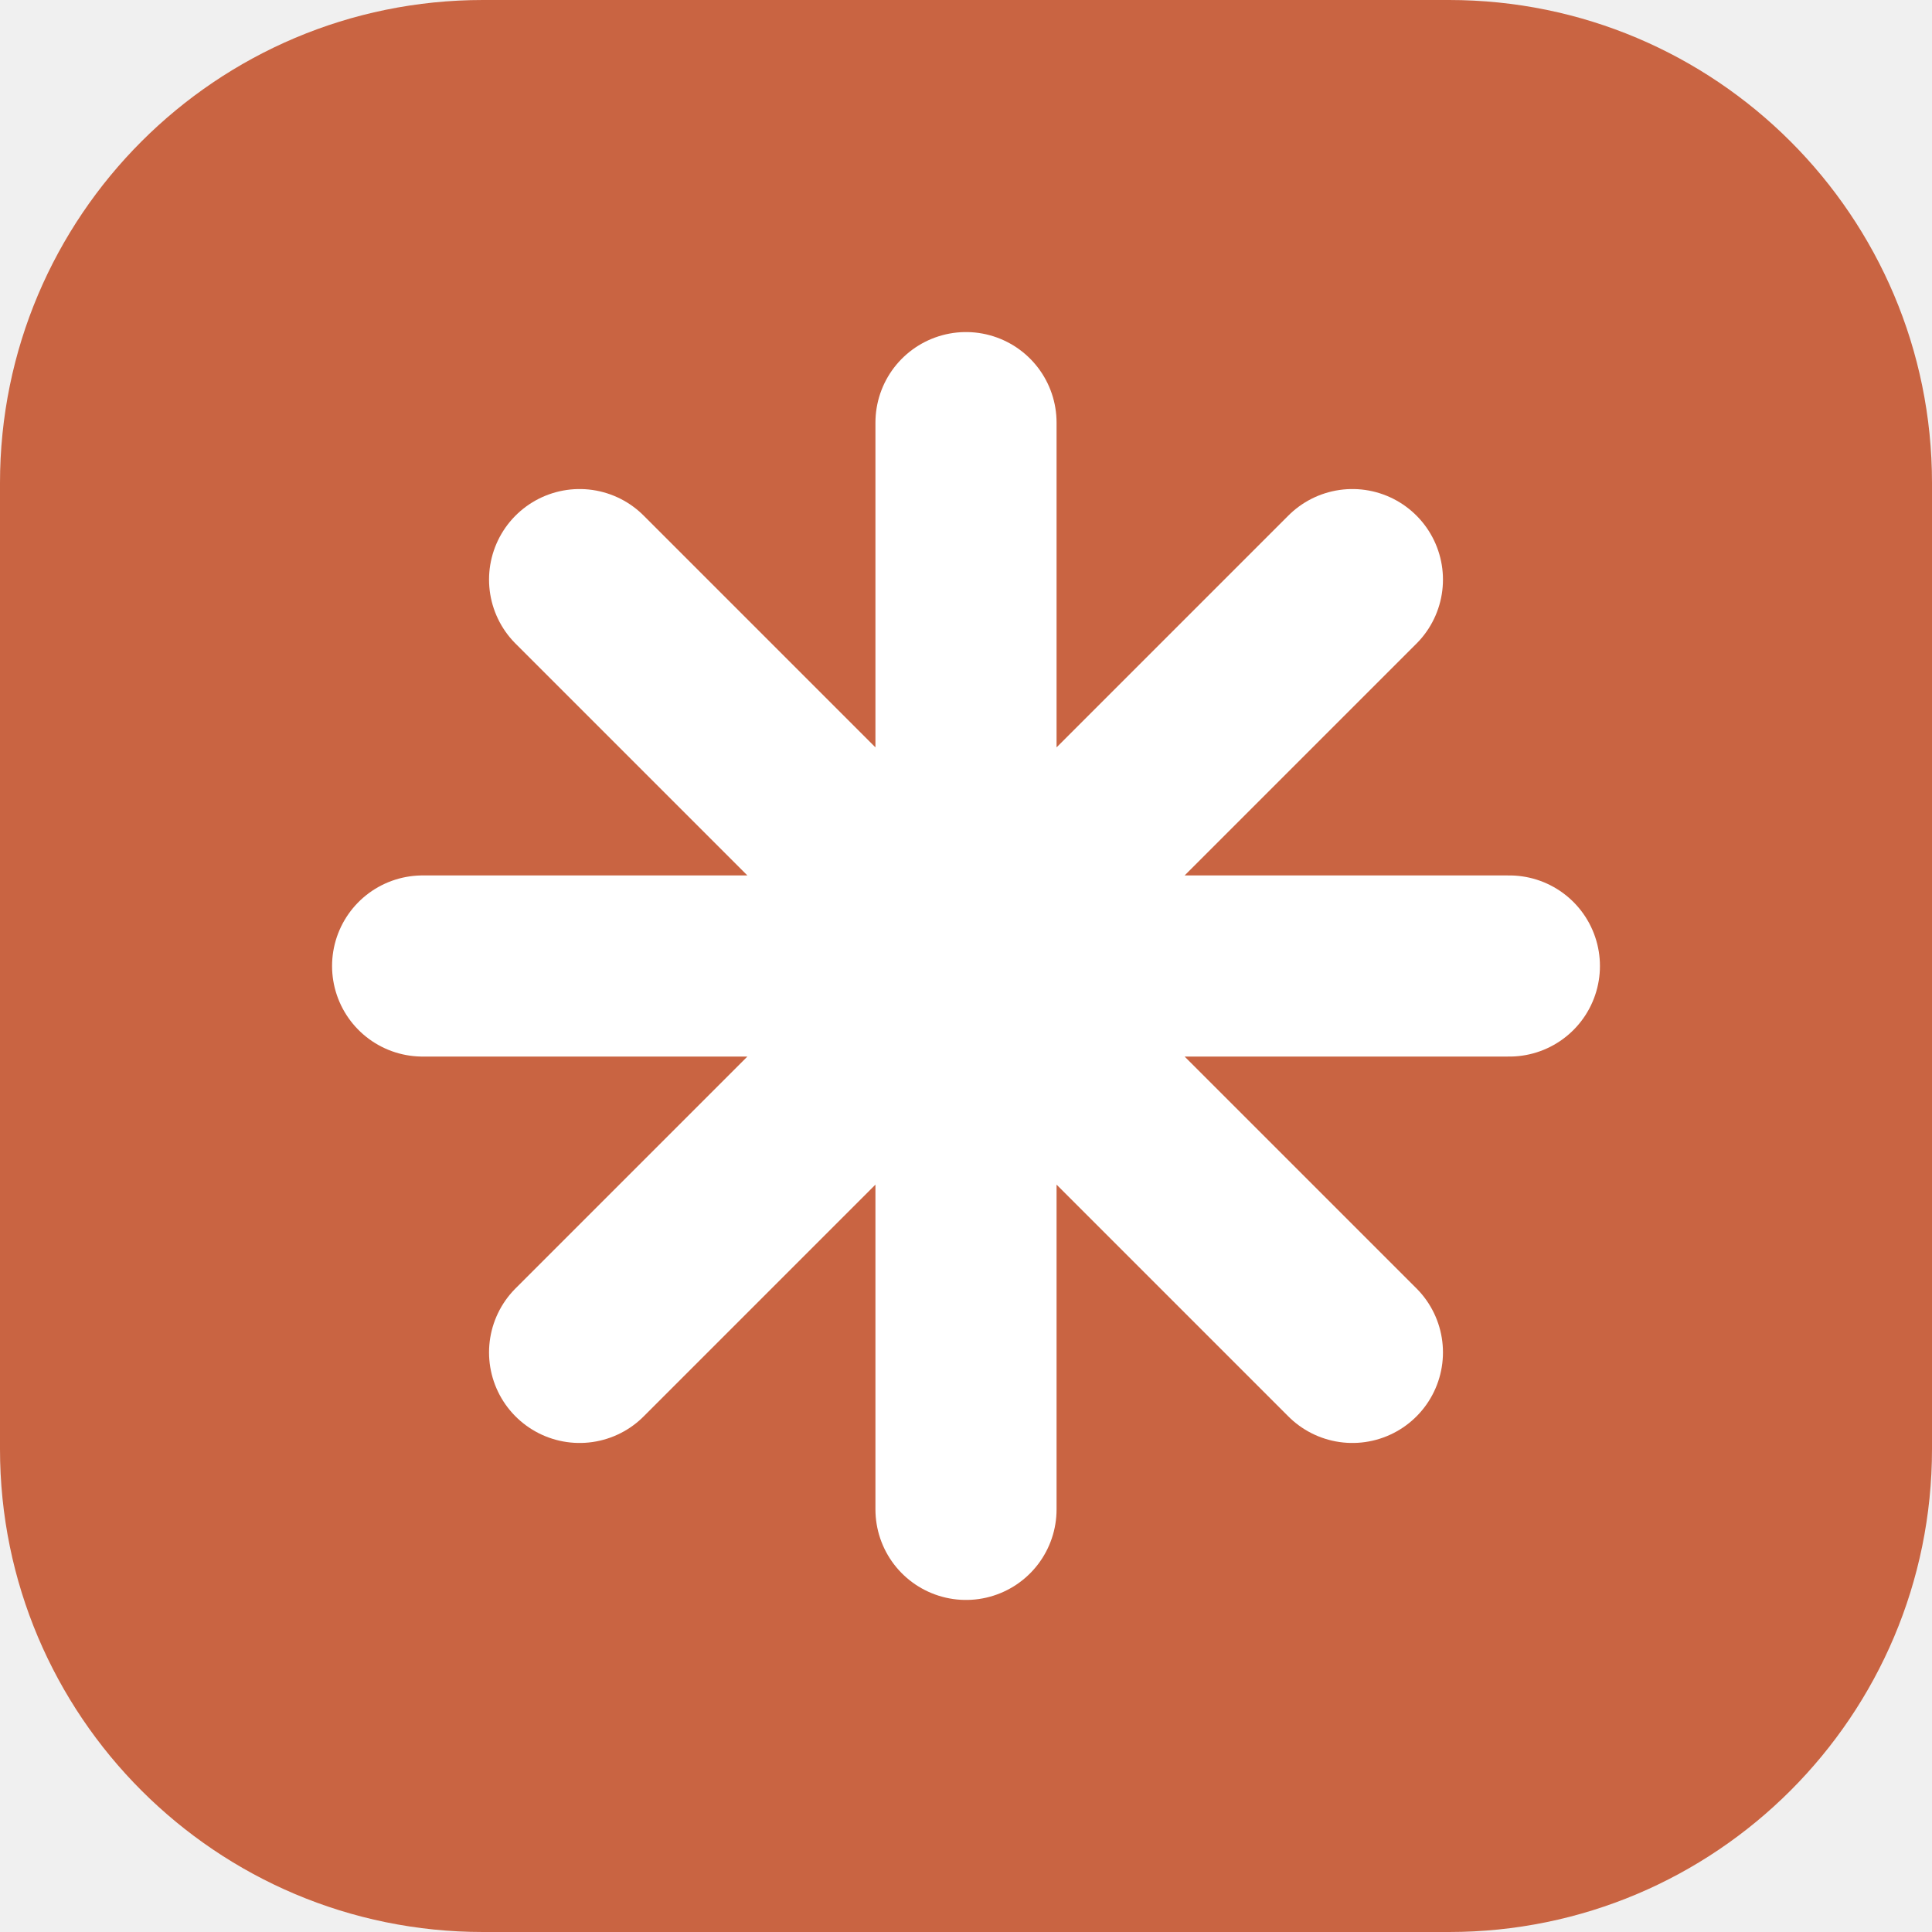
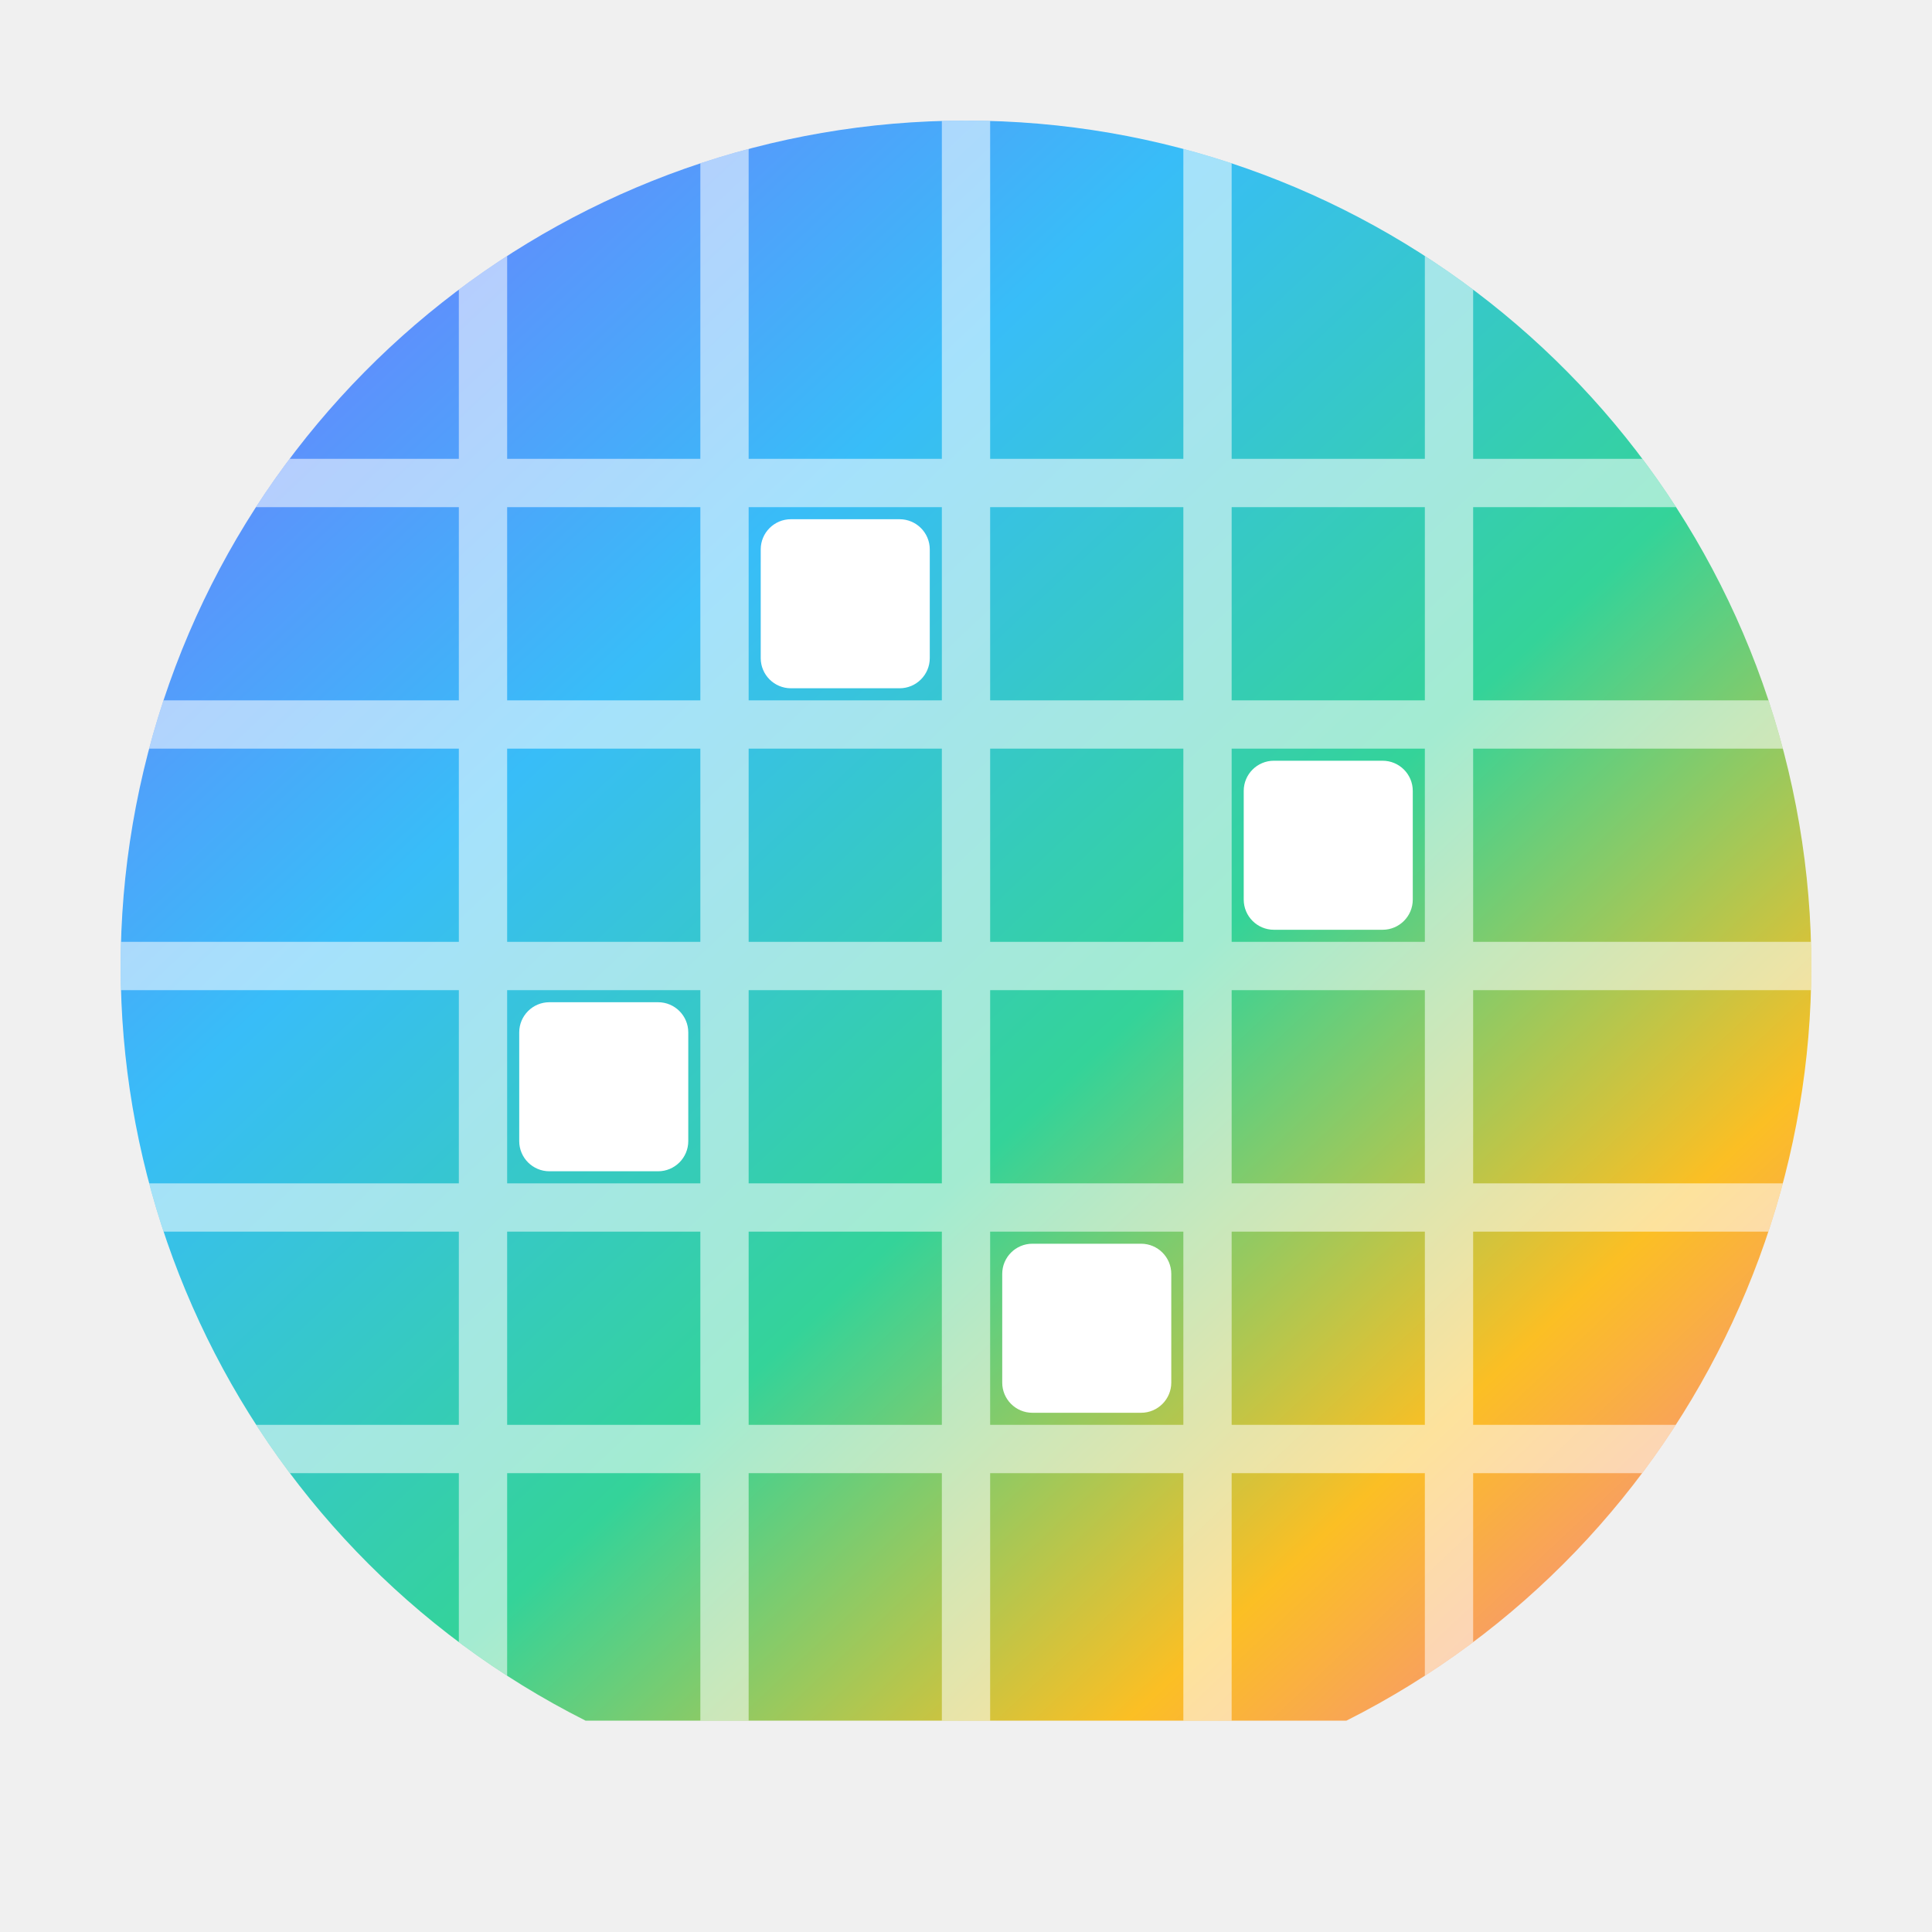
<svg xmlns="http://www.w3.org/2000/svg" viewBox="0 0 32 32">
-   <rect width="32" height="32" rx="8" fill="#c96442" />
-   <path d="M16 7v18M7 16h18M9.6 9.6l12.8 12.8M22.4 9.6 9.6 22.4" stroke="#fff" stroke-width="3" stroke-linecap="round" />
+   <defs>
+     <linearGradient id="s" x1="0" y1="0" x2="1" y2="1">
+       <stop offset="0" stop-color="#7c6cff" />
+       <stop offset=".32" stop-color="#38bdf8" />
+       <stop offset=".58" stop-color="#34d399" />
+       <stop offset=".8" stop-color="#fbbf24" />
+       <stop offset="1" stop-color="#f472b6" />
+     </linearGradient>
+     <clipPath id="c">
+       <path d="M9.7 28.5A14 14 0 1 1 22.3 28.5Z" />
+     </clipPath>
+   </defs>
+   <path d="M9.7 28.5A14 14 0 1 1 22.3 28.5Z" fill="url(#s)" />
+   <g clip-path="url(#c)">
+     <path d="M8 0v32M12 0v32M16 0v32M20 0v32M24 0v32M0 8h32M0 12h32M0 16h32M0 20h32M0 24h32" stroke="#fff" stroke-opacity=".55" stroke-width=".8" />
+     <rect x="12.6" y="8.6" width="2.8" height="2.8" rx=".5" fill="#fff" />
+     <rect x="20.6" y="12.6" width="2.8" height="2.8" rx=".5" fill="#fff" />
+     <rect x="8.6" y="16.6" width="2.8" height="2.8" rx=".5" fill="#fff" />
+     <rect x="16.6" y="20.6" width="2.8" height="2.8" rx=".5" fill="#fff" />
+   </g>
</svg>
